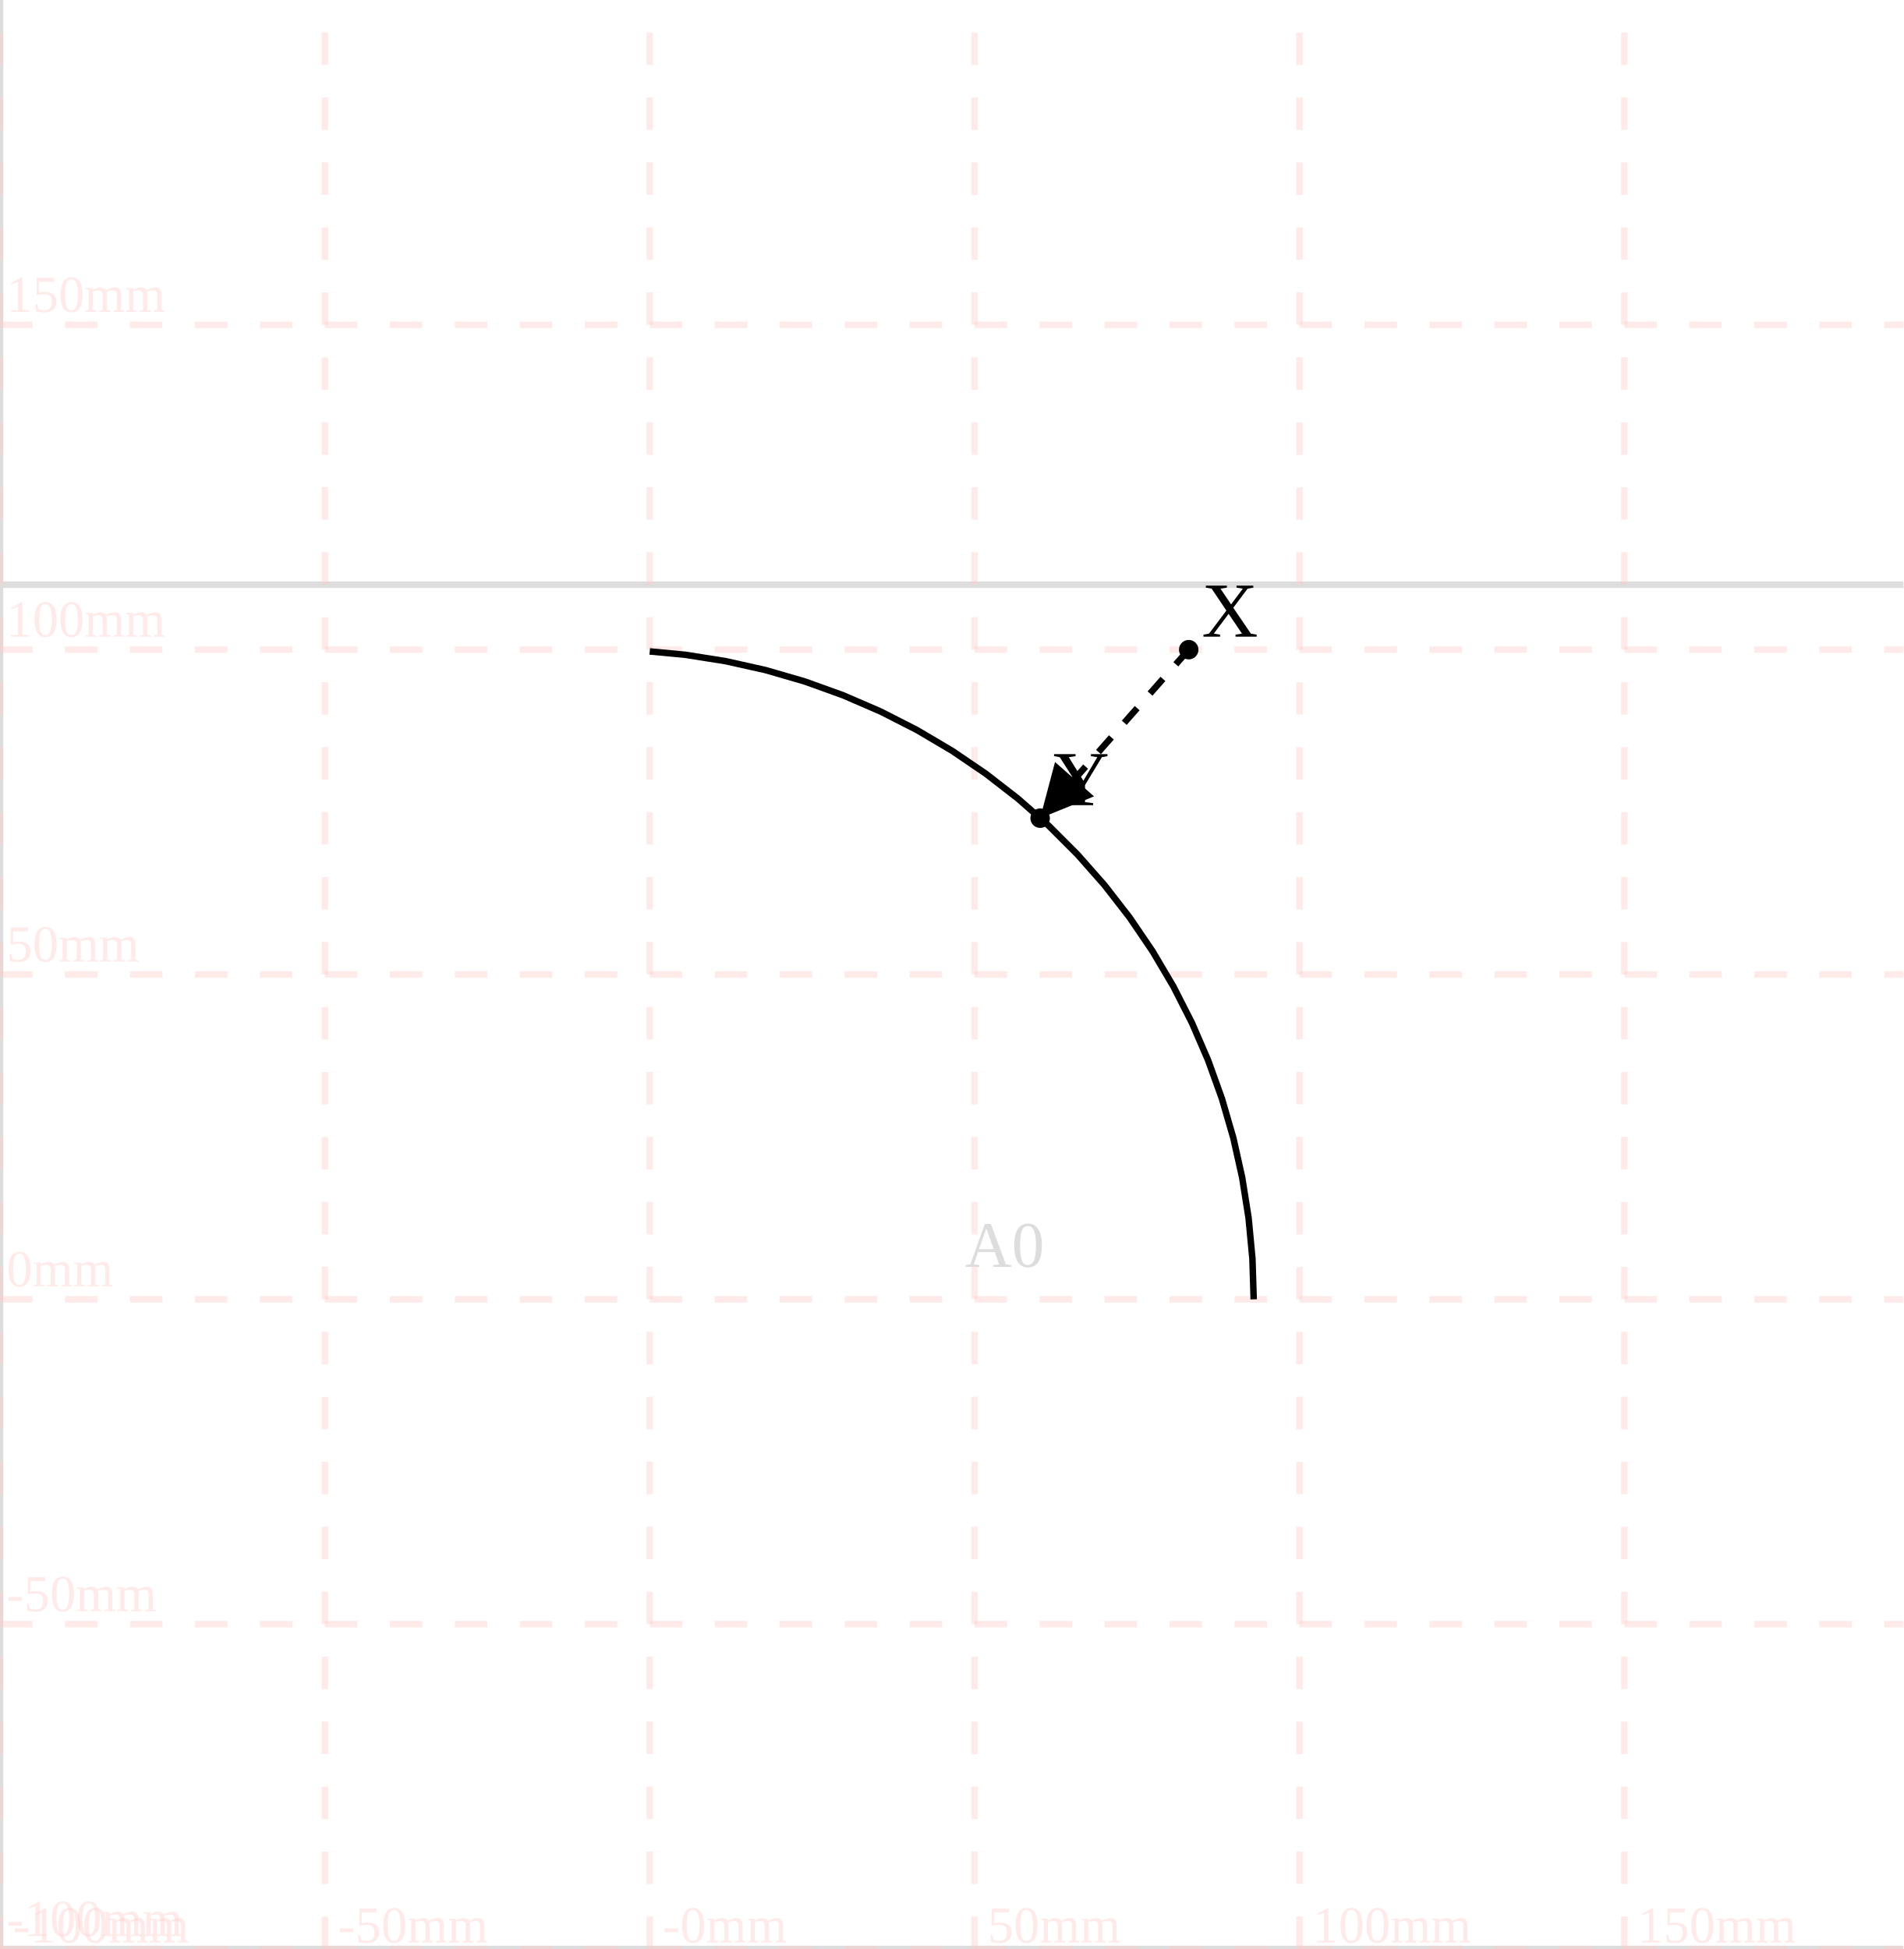
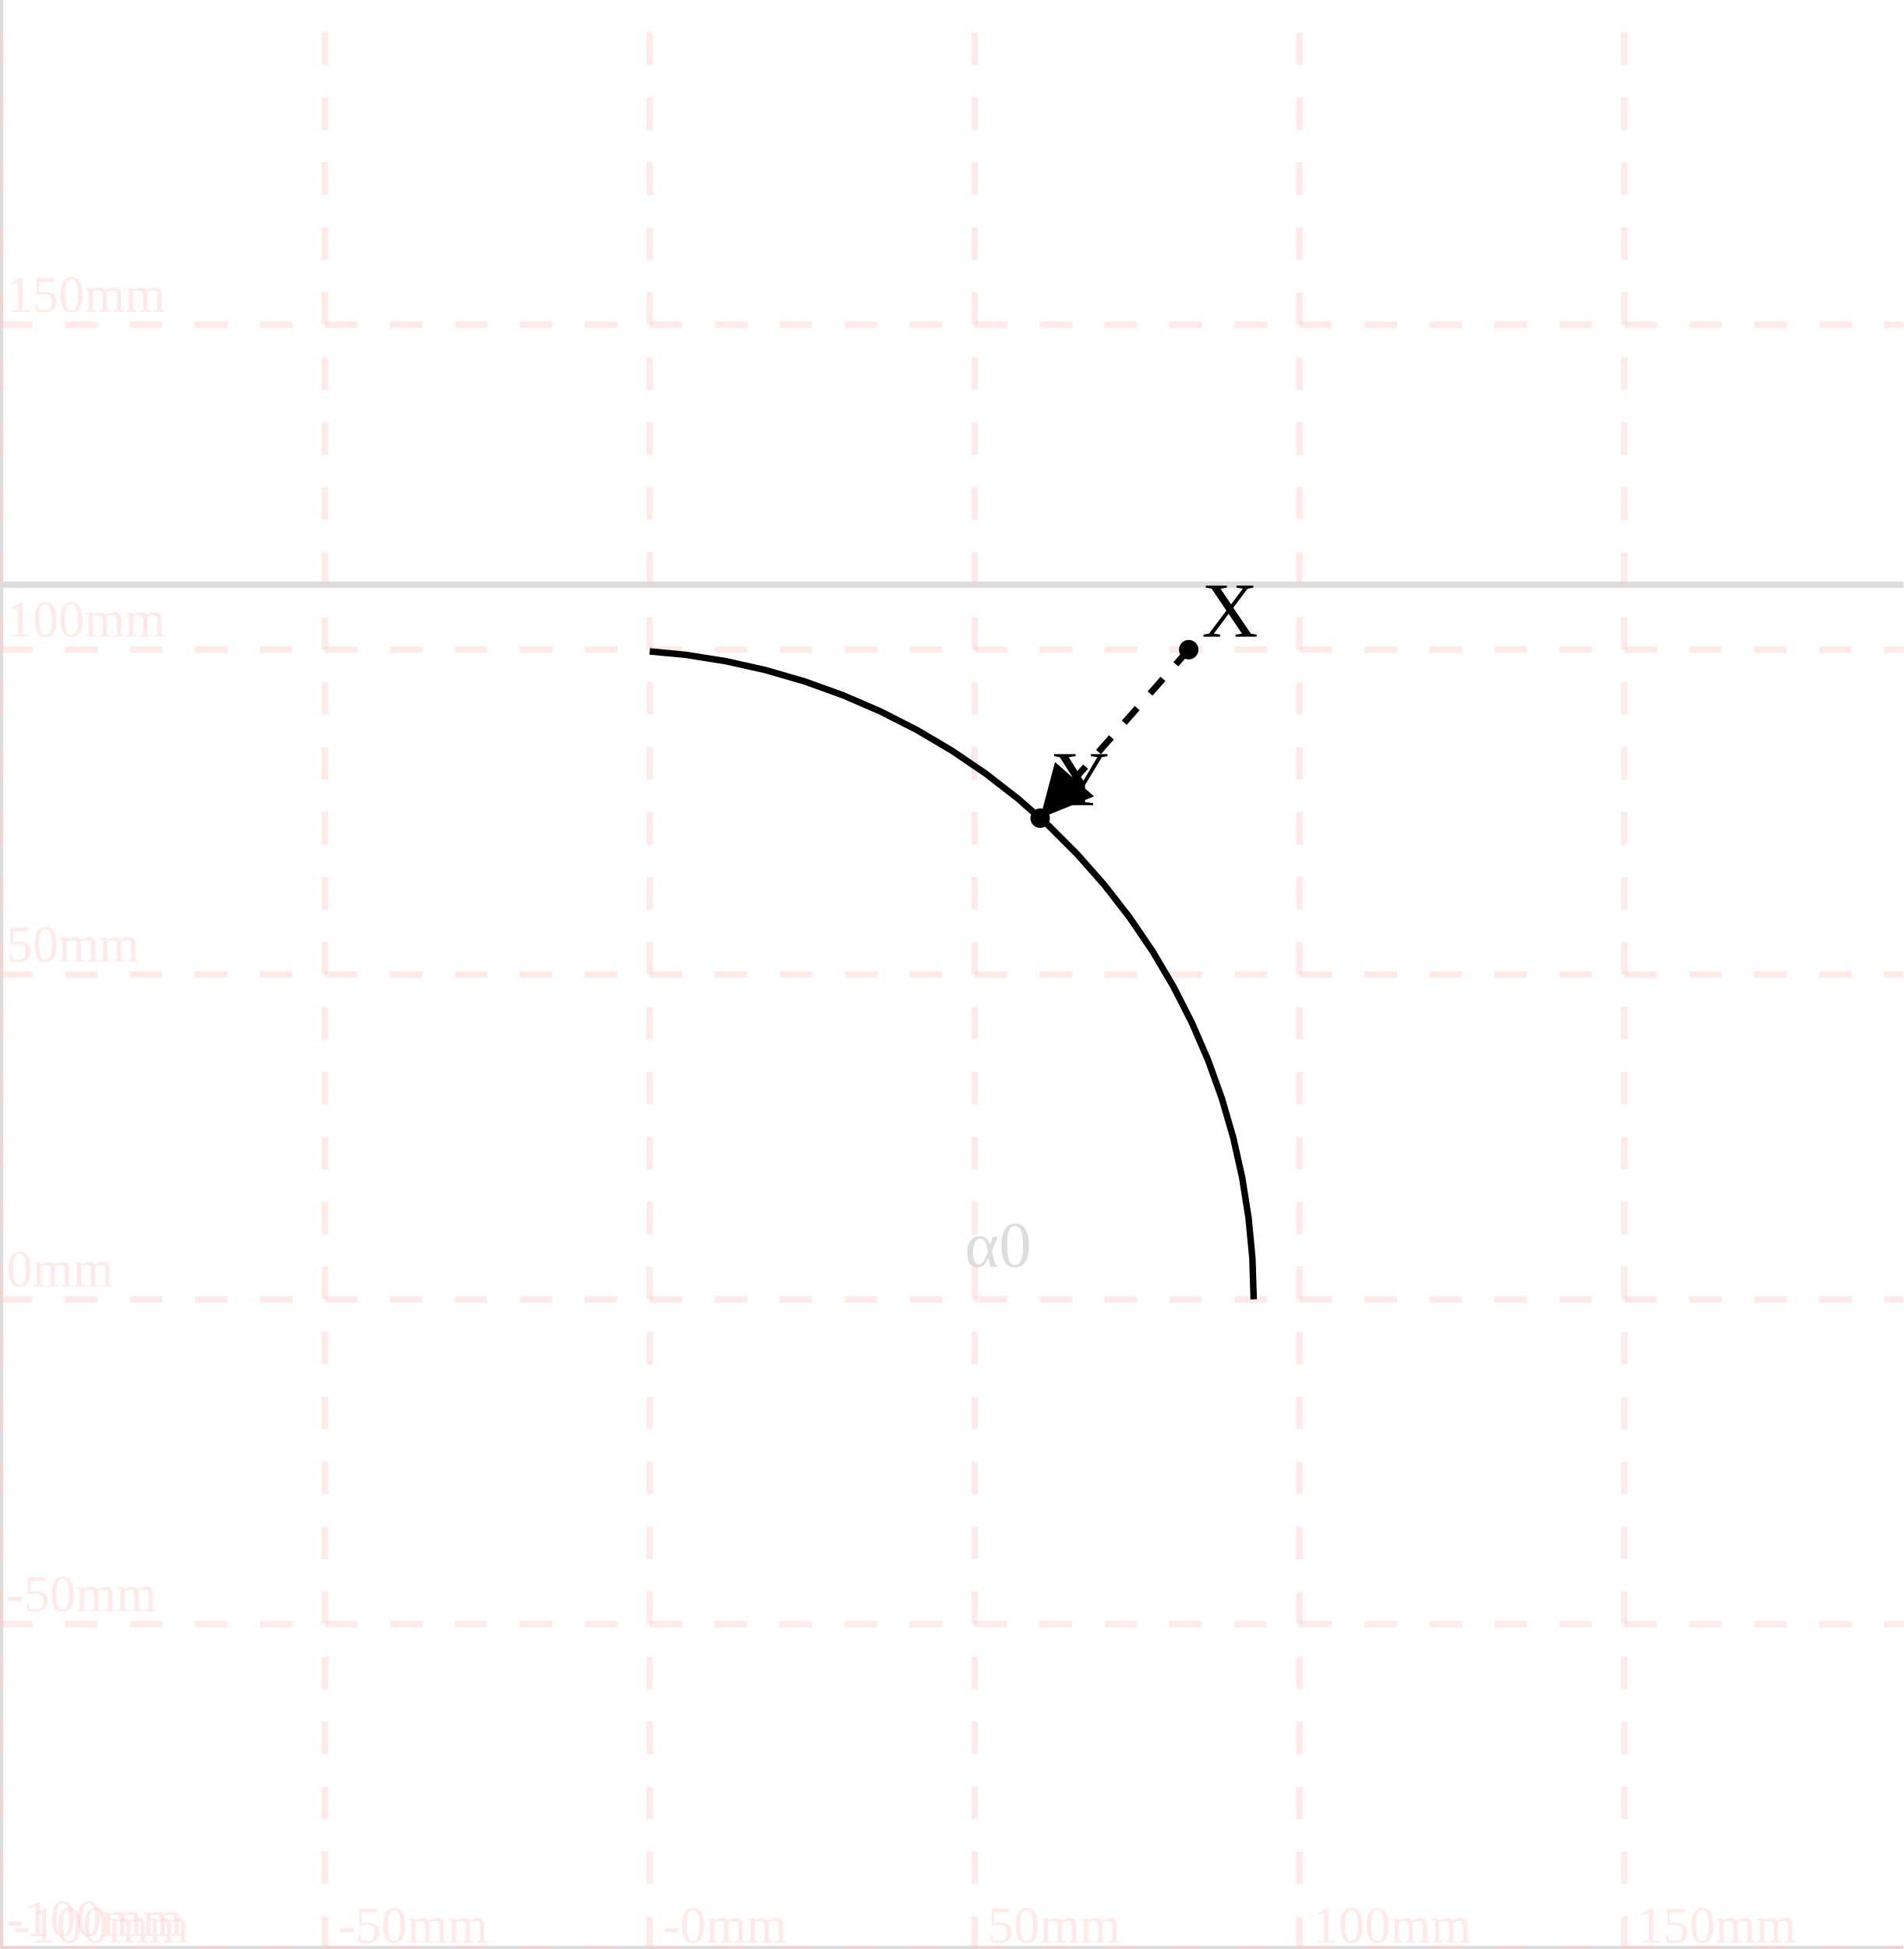
<svg xmlns="http://www.w3.org/2000/svg" width="292.953" height="300.0" viewBox="-92.953 -200.0 292.953 300.0" stroke="black" fill="none">
  <defs>
    <marker markerWidth="15.2" markerHeight="8.0" viewBox="-1.0 -0.5 1.9 1.0" orient="auto" id="d0">
      <path d="M-1.0,0.5 L-1.0,-0.5 L0.0,0 Z" fill="black" stroke="none" />
    </marker>
  </defs>
  <path d="M-92.953,100.0 L200.0,100.0" stroke="#dddddd" />
  <path d="M-92.953,-110.0 L200.0,-110.0" stroke="#dddddd" />
  <path d="M-92.953,100.0 L-92.953,-200" stroke="#dddddd" />
-   <text x="55.547" y="-5.0" font-size="10" stroke="none" fill="#dddddd" dy="0em">A0</text>
+   <text x="55.547" y="-5.0" font-size="10" stroke="none" fill="#dddddd" dy="0em">α0</text>
  <path d="M-92.953,100.0 L200.0,100.0" stroke="#ffcccc66" stroke-dasharray="5" />
  <text x="-91.953" y="98.0" font-size="8" stroke="none" fill="#ffcccc66" dy="0em">-100mm</text>
  <path d="M-92.953,50.0 L200.0,50.0" stroke="#ffcccc66" stroke-dasharray="5" />
  <text x="-91.953" y="48.0" font-size="8" stroke="none" fill="#ffcccc66" dy="0em">-50mm</text>
  <path d="M-92.953,-0.0 L200.0,-0.0" stroke="#ffcccc66" stroke-dasharray="5" />
  <text x="-91.953" y="-2.0" font-size="8" stroke="none" fill="#ffcccc66" dy="0em">0mm</text>
  <path d="M-92.953,-50.0 L200.0,-50.0" stroke="#ffcccc66" stroke-dasharray="5" />
  <text x="-91.953" y="-52.0" font-size="8" stroke="none" fill="#ffcccc66" dy="0em">50mm</text>
  <path d="M-92.953,-100.0 L200.0,-100.0" stroke="#ffcccc66" stroke-dasharray="5" />
  <text x="-91.953" y="-102.0" font-size="8" stroke="none" fill="#ffcccc66" dy="0em">100mm</text>
  <path d="M-92.953,-150.0 L200.0,-150.0" stroke="#ffcccc66" stroke-dasharray="5" />
  <text x="-91.953" y="-152.0" font-size="8" stroke="none" fill="#ffcccc66" dy="0em">150mm</text>
  <path d="M-92.953,100.0 L-92.953,-200" stroke="#ffcccc66" stroke-dasharray="5" />
  <text x="-90.953" y="99.0" font-size="8" stroke="none" fill="#ffcccc66" dy="0em">-100mm</text>
  <path d="M-42.953,100.0 L-42.953,-200" stroke="#ffcccc66" stroke-dasharray="5" />
  <text x="-40.953" y="99.0" font-size="8" stroke="none" fill="#ffcccc66" dy="0em">-50mm</text>
  <path d="M7.047,100.0 L7.047,-200" stroke="#ffcccc66" stroke-dasharray="5" />
  <text x="9.047" y="99.0" font-size="8" stroke="none" fill="#ffcccc66" dy="0em">-0mm</text>
  <path d="M57.047,100.0 L57.047,-200" stroke="#ffcccc66" stroke-dasharray="5" />
  <text x="59.047" y="99.0" font-size="8" stroke="none" fill="#ffcccc66" dy="0em">50mm</text>
  <path d="M107.047,100.0 L107.047,-200" stroke="#ffcccc66" stroke-dasharray="5" />
  <text x="109.047" y="99.0" font-size="8" stroke="none" fill="#ffcccc66" dy="0em">100mm</text>
  <path d="M157.047,100.0 L157.047,-200" stroke="#ffcccc66" stroke-dasharray="5" />
  <text x="159.047" y="99.0" font-size="8" stroke="none" fill="#ffcccc66" dy="0em">150mm</text>
  <g>
    <path d="M100.0,-0.0 L99.803,-6.279 L99.211,-12.533 L98.229,-18.738 L96.858,-24.869 L95.106,-30.902 L92.978,-36.812 L90.483,-42.578 L87.631,-48.175 L84.433,-53.583 L80.902,-58.779 L77.051,-63.742 L72.897,-68.455 L68.455,-72.897 L63.742,-77.051 L58.779,-80.902 L53.583,-84.433 L48.175,-87.631 L42.578,-90.483 L36.812,-92.978 L30.902,-95.106 L24.869,-96.858 L18.738,-98.229 L12.533,-99.211 L7.047,-99.73" fill="none" stroke="black" />
  </g>
  <g>
    <circle cx="90" cy="-100" r="1" fill="black" />
    <text x="92" y="-102" font-size="12" fill="#000000" stroke="none" dy="0em">X</text>
  </g>
  <g>
    <circle cx="67.133" cy="-74.062" r="1" fill="black" />
    <text x="69.133" y="-76.062" font-size="12" fill="#000000" stroke="none" dy="0em">Y</text>
  </g>
  <g>
    <path d="M90,-100 L67.133,-74.062" fill="none" stroke="black" marker-end="url(#d0)" stroke-dasharray="3" />
  </g>
</svg>
